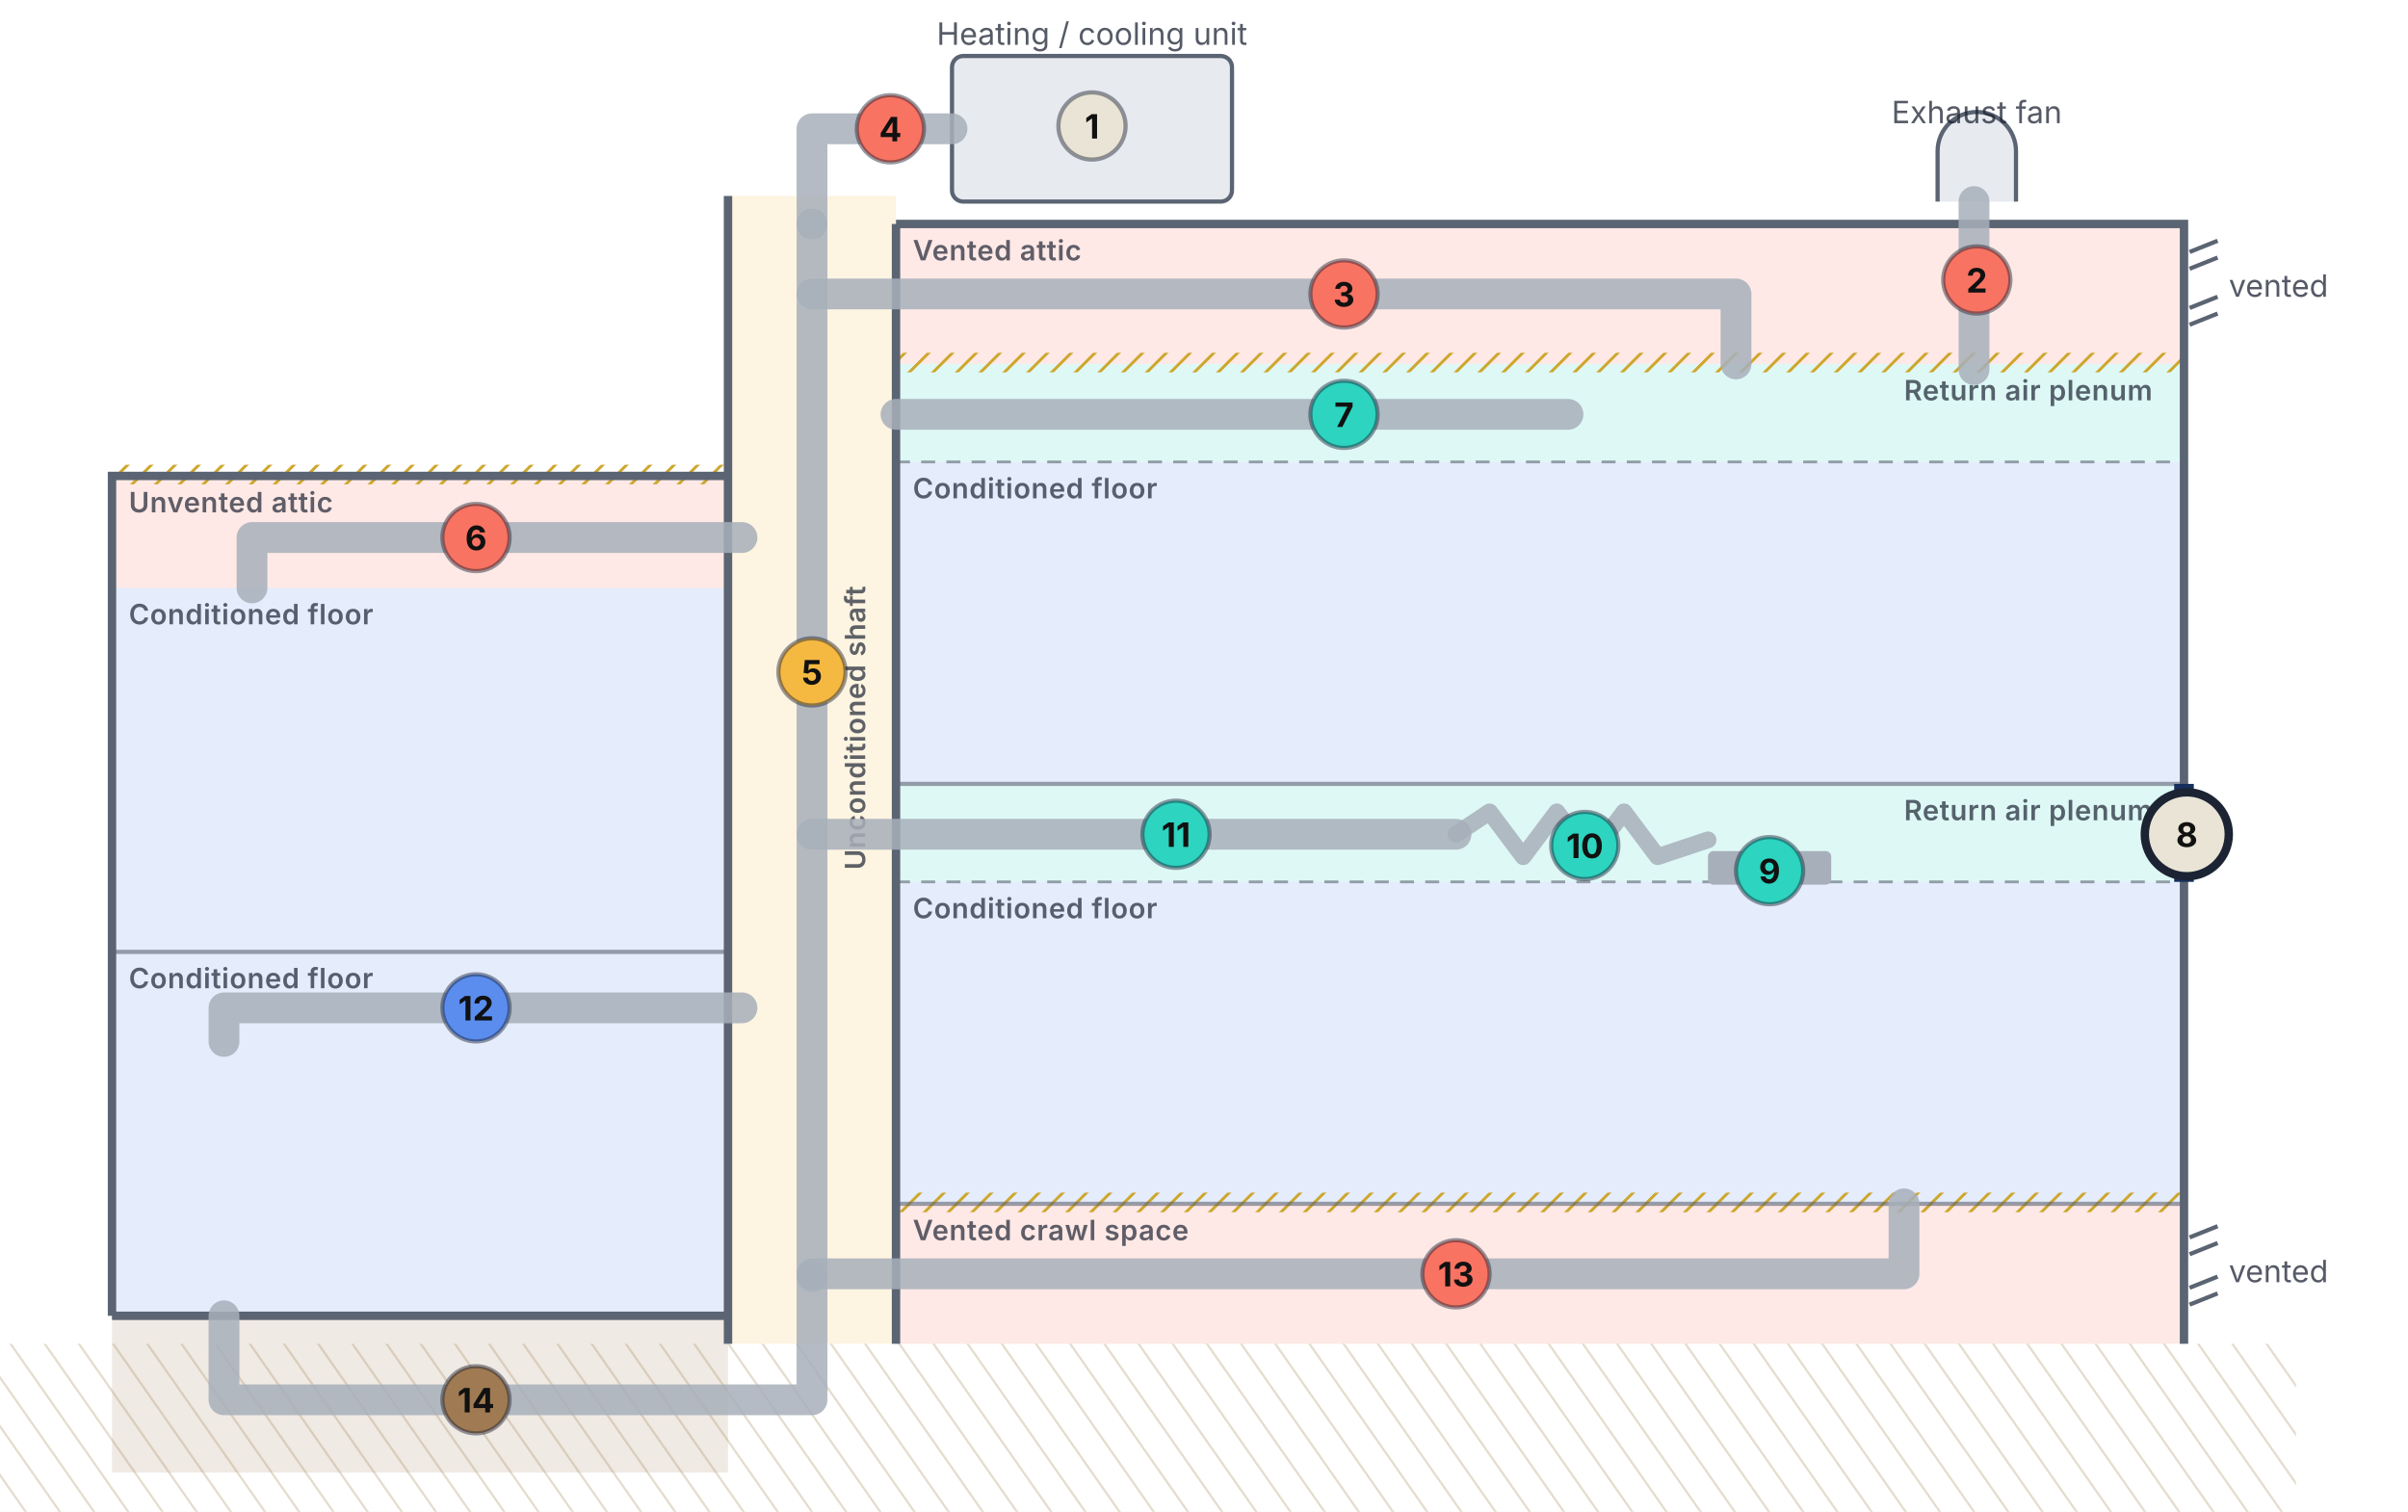
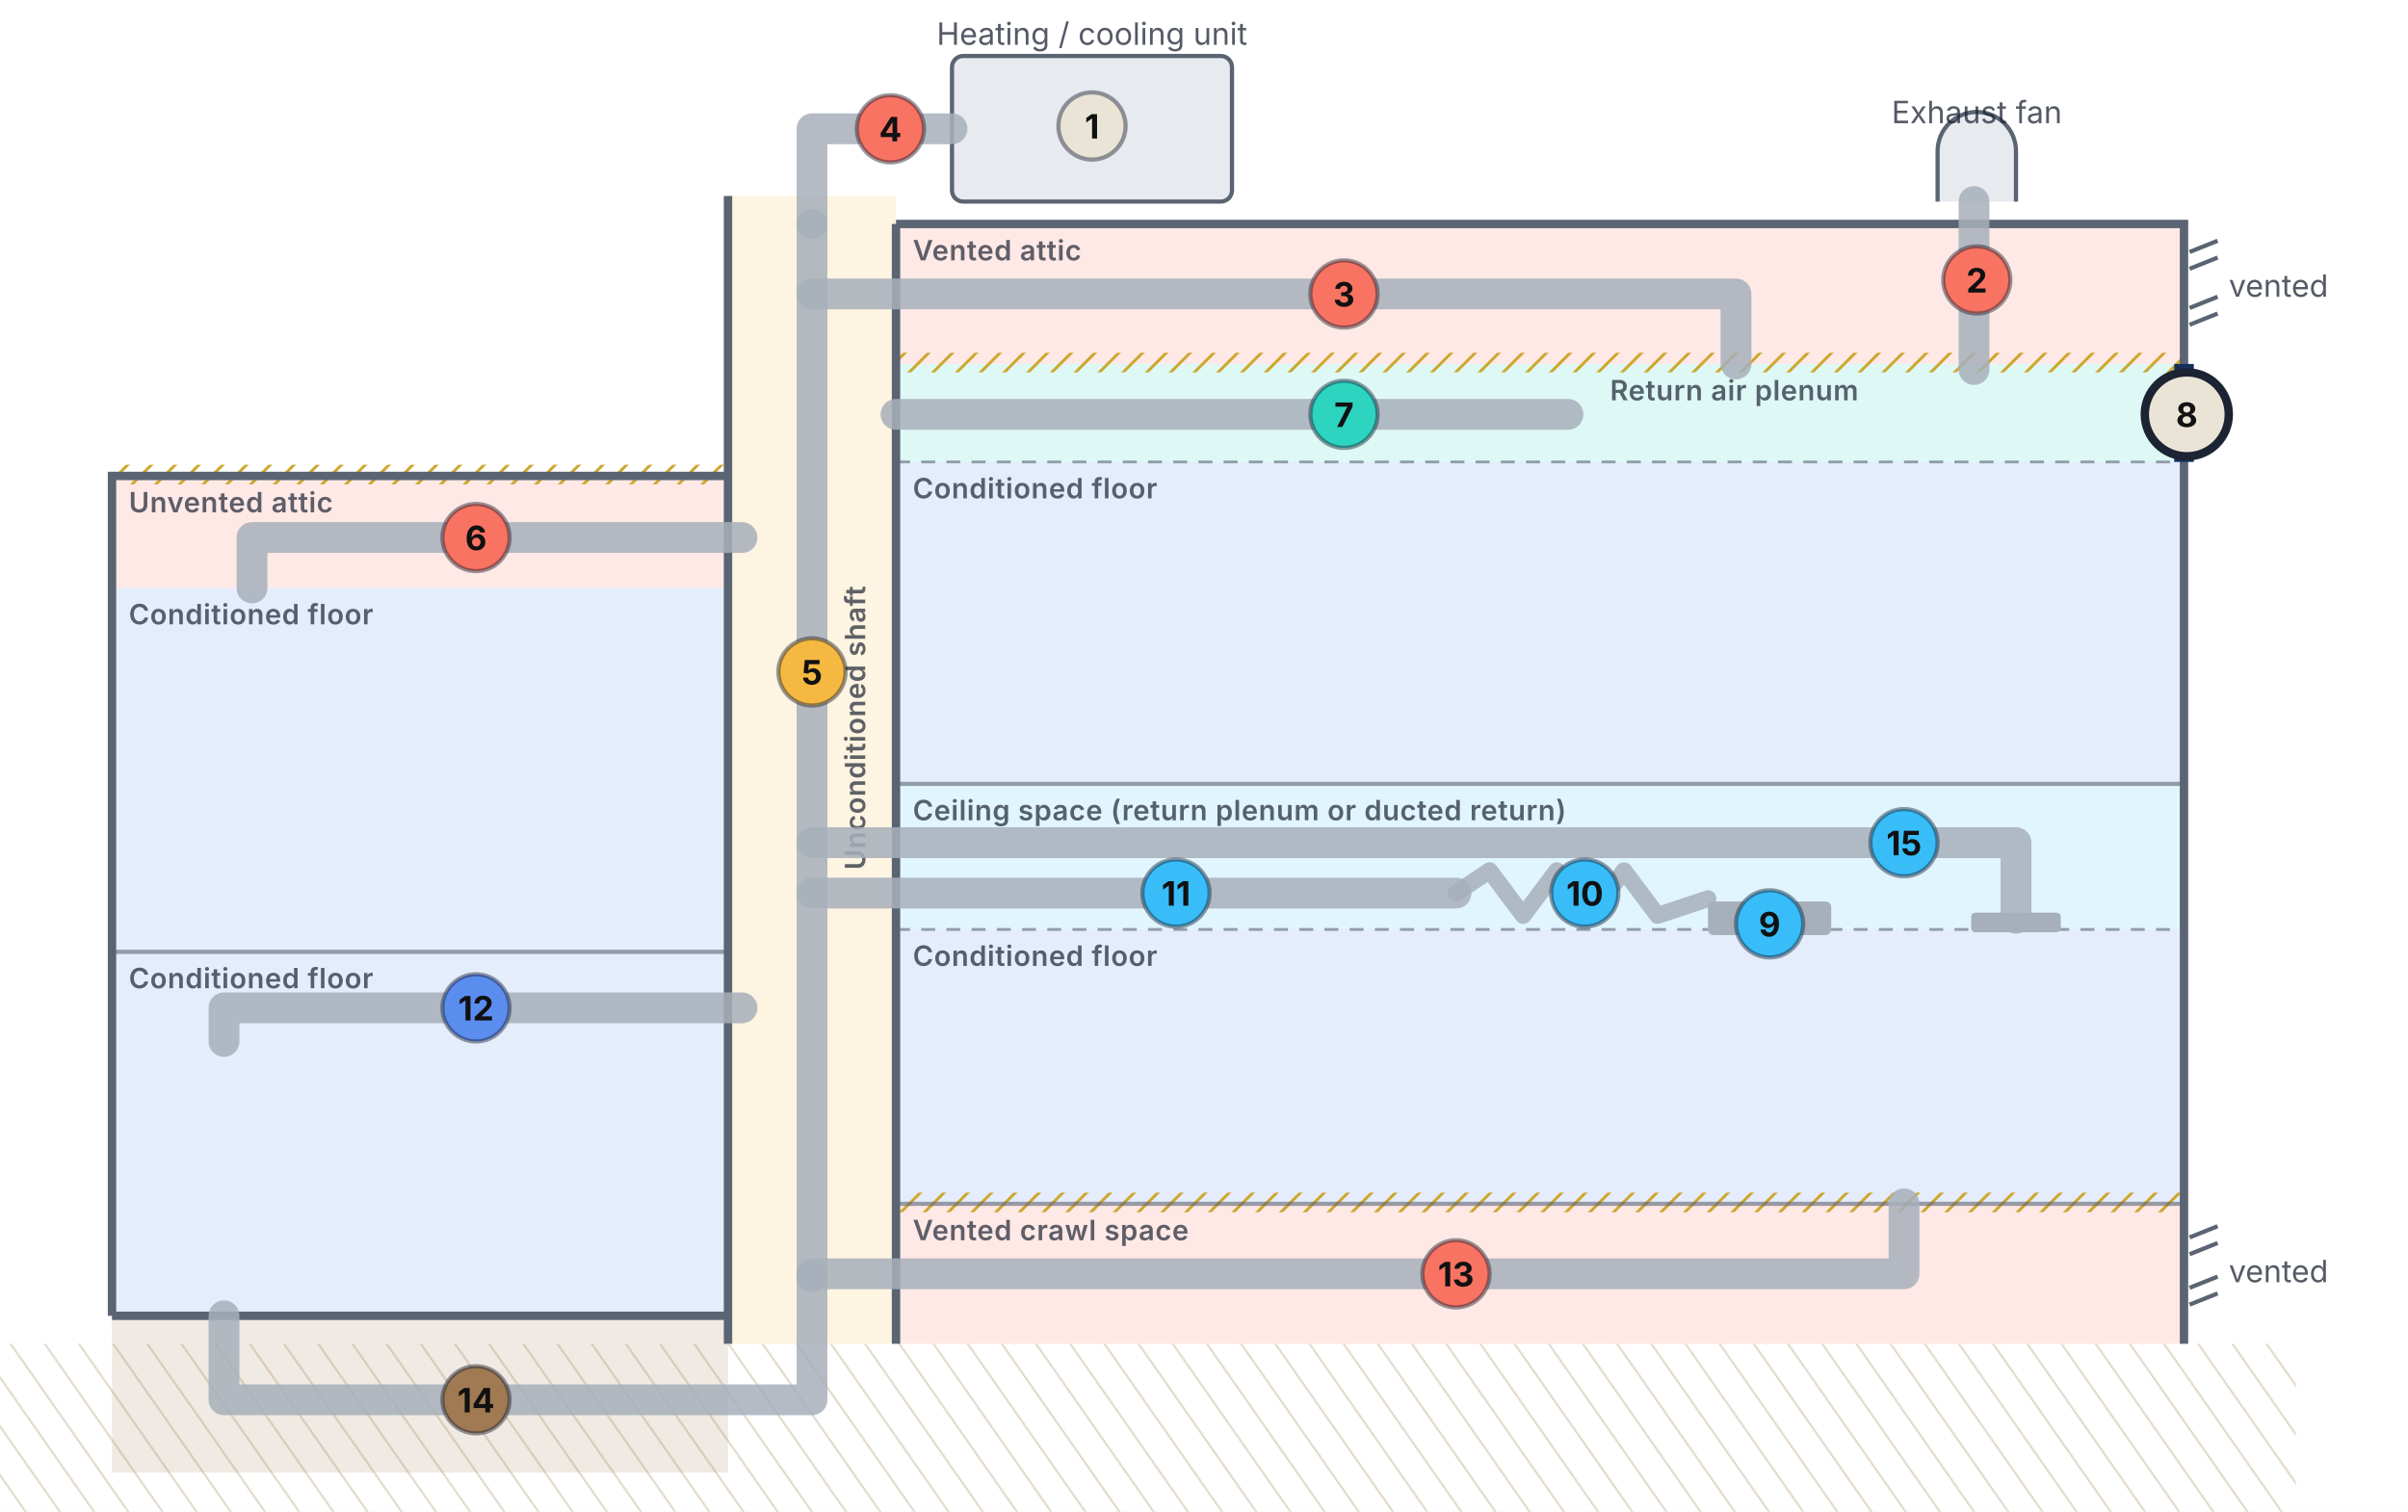
- <svg xmlns="http://www.w3.org/2000/svg" viewBox="80 40 860 540" role="img" aria-label="Building section with 14 numbered duct locations" width="860" height="540">
+ <svg xmlns="http://www.w3.org/2000/svg" viewBox="80 40 860 540" role="img" aria-label="Building section with 15 numbered duct locations" width="860" height="540">
  <style>
.g-space { font: 600 10px system-ui, -apple-system, sans-serif; fill: rgba(28,35,51,0.7); letter-spacing: 0.02em; }
.g-note { font: 11px system-ui, -apple-system, sans-serif; fill: rgba(28,35,51,0.75); }
.g-spot circle { stroke: rgba(28,35,51,0.45); stroke-width: 1.5; }
.g-spot text { font: 750 12px system-ui, -apple-system, sans-serif; fill: #111; }
.g-spot.on circle { r: 15; stroke: #1c2333; stroke-width: 3; }
</style>
  <rect x="80" y="40" width="860" height="540" fill="#ffffff" />
  <defs>
    <pattern id="g-hatch" width="6" height="6" patternUnits="userSpaceOnUse" patternTransform="rotate(45)">
      <line x1="0" y1="0" x2="0" y2="6" stroke="#c9a227" stroke-width="2" />
    </pattern>
    <pattern id="g-earth" width="10" height="10" patternUnits="userSpaceOnUse" patternTransform="rotate(-35)">
      <line x1="0" y1="0" x2="0" y2="10" stroke="#c4b49b" stroke-width="1.5" />
    </pattern>
  </defs>
  <rect x="80" y="520" width="820" height="60" fill="url(#g-earth)" opacity="0.55" />
  <rect x="120" y="510" width="220" height="56" fill="#a07a52" opacity="0.16" />
  <g>
    <rect x="400" y="120" width="460" height="50" fill="#f97362" opacity="0.16" />
    <text x="406" y="133" class="g-space">Vented attic</text>
  </g>
  <g>
    <rect x="400" y="170" width="460" height="35" fill="#2dd4bf" opacity="0.16" />
-     <text x="760" y="183" class="g-space">Return air plenum</text>
+     <text x="655" y="183" class="g-space">Return air plenum</text>
  </g>
  <g>
    <rect x="400" y="205" width="460" height="115" fill="#5b8def" opacity="0.16" />
    <text x="406" y="218" class="g-space">Conditioned floor</text>
  </g>
  <g>
-     <rect x="400" y="320" width="460" height="35" fill="#2dd4bf" opacity="0.16" />
-     <text x="760" y="333" class="g-space">Return air plenum</text>
+     <rect x="400" y="320" width="460" height="52" fill="#38bdf8" opacity="0.16" />
+     <text x="406" y="333" class="g-space">Ceiling space (return plenum or ducted return)</text>
  </g>
  <g>
-     <rect x="400" y="355" width="460" height="115" fill="#5b8def" opacity="0.16" />
-     <text x="406" y="368" class="g-space">Conditioned floor</text>
+     <rect x="400" y="372" width="460" height="98" fill="#5b8def" opacity="0.16" />
+     <text x="406" y="385" class="g-space">Conditioned floor</text>
  </g>
  <g>
    <rect x="400" y="470" width="460" height="50" fill="#f97362" opacity="0.16" />
    <text x="406" y="483" class="g-space">Vented crawl space</text>
  </g>
  <g>
    <rect x="340" y="110" width="60" height="410" fill="#f5b942" opacity="0.16" />
    <text x="389" y="300" class="g-space" transform="rotate(-90 389 300)" text-anchor="middle">Unconditioned shaft</text>
  </g>
  <g>
    <rect x="120" y="210" width="220" height="40" fill="#f97362" opacity="0.16" />
    <text x="126" y="223" class="g-space">Unvented attic</text>
  </g>
  <g>
    <rect x="120" y="250" width="220" height="130" fill="#5b8def" opacity="0.16" />
    <text x="126" y="263" class="g-space">Conditioned floor</text>
  </g>
  <g>
    <rect x="120" y="380" width="220" height="130" fill="#5b8def" opacity="0.16" />
    <text x="126" y="393" class="g-space">Conditioned floor</text>
  </g>
  <rect x="400" y="166" width="460" height="7" fill="url(#g-hatch)" />
  <rect x="120" y="206" width="220" height="7" fill="url(#g-hatch)" />
  <rect x="400" y="466" width="460" height="7" fill="url(#g-hatch)" />
  <path d="M120 510 V210 H340 M400 120 H860 V520 M120 510 H340 M340 110 V520 M400 120 V520" stroke="#5b6472" stroke-width="3" fill="none" />
  <path d="M400 320 H860 M400 470 H860 M120 380 H340" stroke="#5b6472" stroke-width="1.5" fill="none" opacity="0.6" />
-   <path d="M400 205 H860 M400 355 H860" stroke="#5b6472" stroke-width="1" stroke-dasharray="5 4" fill="none" opacity="0.6" />
+   <path d="M400 205 H860 M400 372 H860" stroke="#5b6472" stroke-width="1" stroke-dasharray="5 4" fill="none" opacity="0.6" />
  <path d="M862 130 l10 -4 M862 136 l10 -4" stroke="#5b6472" stroke-width="1.5" />
  <path d="M862 150 l10 -4 M862 156 l10 -4" stroke="#5b6472" stroke-width="1.5" />
  <path d="M862 482 l10 -4 M862 488 l10 -4" stroke="#5b6472" stroke-width="1.5" />
  <path d="M862 500 l10 -4 M862 506 l10 -4" stroke="#5b6472" stroke-width="1.5" />
  <text x="876" y="146" class="g-note">vented</text>
  <text x="876" y="498" class="g-note">vented</text>
  <rect x="420" y="60" width="100" height="52" rx="4" fill="#e7eaef" stroke="#5b6472" stroke-width="1.5" />
  <text x="470" y="56" class="g-note" text-anchor="middle">Heating / cooling unit</text>
  <path d="M772 112 v-18 a14 14 0 0 1 28 0 v18" fill="#e7eaef" stroke="#5b6472" stroke-width="1.5" />
  <text x="786" y="84" class="g-note" text-anchor="middle">Exhaust fan</text>
  <path d="M420 86 H370 V120" fill="none" stroke="#a7afba" stroke-width="11" stroke-linecap="round" stroke-linejoin="round" opacity="0.85" />
  <path d="M370 120 V496" fill="none" stroke="#a7afba" stroke-width="11" stroke-linecap="round" stroke-linejoin="round" opacity="0.85" />
  <path d="M370 145 H700 V170" fill="none" stroke="#a7afba" stroke-width="11" stroke-linecap="round" stroke-linejoin="round" opacity="0.85" />
  <path d="M785 172 V112" fill="none" stroke="#a7afba" stroke-width="11" stroke-linecap="round" stroke-linejoin="round" opacity="0.85" />
  <path d="M345 232 H170 V250" fill="none" stroke="#a7afba" stroke-width="11" stroke-linecap="round" stroke-linejoin="round" opacity="0.85" />
  <path d="M400 188 H640" fill="none" stroke="#a7afba" stroke-width="11" stroke-linecap="round" stroke-linejoin="round" opacity="0.85" />
-   <path d="M370 338 H600" fill="none" stroke="#a7afba" stroke-width="11" stroke-linecap="round" stroke-linejoin="round" opacity="0.85" />
-   <path d="M600 338 L612 330 L624 346 L636 330 L648 346 L660 330 L672 346 L690 340" fill="none" stroke="#a7afba" stroke-width="6" stroke-linecap="round" stroke-linejoin="round" opacity="0.85" />
+   <path d="M370 341 H800 V368" fill="none" stroke="#a7afba" stroke-width="11" stroke-linecap="round" stroke-linejoin="round" opacity="0.85" />
+   <path d="M370 359 H600" fill="none" stroke="#a7afba" stroke-width="11" stroke-linecap="round" stroke-linejoin="round" opacity="0.85" />
+   <path d="M600 359 L612 351 L624 367 L636 351 L648 367 L660 351 L672 367 L690 361" fill="none" stroke="#a7afba" stroke-width="6" stroke-linecap="round" stroke-linejoin="round" opacity="0.85" />
  <path d="M345 400 H160 V412" fill="none" stroke="#a7afba" stroke-width="11" stroke-linecap="round" stroke-linejoin="round" opacity="0.85" />
  <path d="M370 495 H760 V470" fill="none" stroke="#a7afba" stroke-width="11" stroke-linecap="round" stroke-linejoin="round" opacity="0.85" />
  <path d="M370 496 V540 H160 V510" fill="none" stroke="#a7afba" stroke-width="11" stroke-linecap="round" stroke-linejoin="round" opacity="0.85" />
-   <rect x="690" y="344" width="44" height="12" rx="2" fill="#a7afba" />
-   <path d="M860 320 V355" stroke="#16305e" stroke-width="7" />
+   <rect x="690" y="362" width="44" height="12" rx="2" fill="#a7afba" />
+   <rect x="784" y="366" width="32" height="7" rx="1.5" fill="#a7afba" />
+   <path d="M860 170 V205" stroke="#16305e" stroke-width="7" />
  <g class="g-spot " transform="translate(470 85)">
    <circle r="12" fill="#e9e4d6" />
    <text text-anchor="middle" dy="4.5">1</text>
  </g>
  <g class="g-spot " transform="translate(786 140)">
    <circle r="12" fill="#f97362" />
    <text text-anchor="middle" dy="4.5">2</text>
  </g>
  <g class="g-spot " transform="translate(560 145)">
    <circle r="12" fill="#f97362" />
    <text text-anchor="middle" dy="4.5">3</text>
  </g>
  <g class="g-spot " transform="translate(398 86)">
    <circle r="12" fill="#f97362" />
    <text text-anchor="middle" dy="4.5">4</text>
  </g>
  <g class="g-spot " transform="translate(370 280)">
    <circle r="12" fill="#f5b942" />
    <text text-anchor="middle" dy="4.5">5</text>
  </g>
  <g class="g-spot " transform="translate(250 232)">
    <circle r="12" fill="#f97362" />
    <text text-anchor="middle" dy="4.5">6</text>
  </g>
  <g class="g-spot " transform="translate(560 188)">
    <circle r="12" fill="#2dd4bf" />
    <text text-anchor="middle" dy="4.5">7</text>
  </g>
-   <g class="g-spot on" transform="translate(861 338)">
+   <g class="g-spot on" transform="translate(861 188)">
    <circle r="15" fill="#e9e4d6" />
    <text text-anchor="middle" dy="4.5">8</text>
  </g>
-   <g class="g-spot " transform="translate(712 351)">
-     <circle r="12" fill="#2dd4bf" />
+   <g class="g-spot " transform="translate(712 370)">
+     <circle r="12" fill="#38bdf8" />
    <text text-anchor="middle" dy="4.5">9</text>
  </g>
-   <g class="g-spot " transform="translate(646 342)">
-     <circle r="12" fill="#2dd4bf" />
+   <g class="g-spot " transform="translate(646 359)">
+     <circle r="12" fill="#38bdf8" />
    <text text-anchor="middle" dy="4.5">10</text>
  </g>
-   <g class="g-spot " transform="translate(500 338)">
-     <circle r="12" fill="#2dd4bf" />
+   <g class="g-spot " transform="translate(500 359)">
+     <circle r="12" fill="#38bdf8" />
    <text text-anchor="middle" dy="4.5">11</text>
  </g>
  <g class="g-spot " transform="translate(250 400)">
    <circle r="12" fill="#5b8def" />
    <text text-anchor="middle" dy="4.5">12</text>
  </g>
  <g class="g-spot " transform="translate(600 495)">
    <circle r="12" fill="#f97362" />
    <text text-anchor="middle" dy="4.5">13</text>
  </g>
  <g class="g-spot " transform="translate(250 540)">
    <circle r="12" fill="#a07a52" />
    <text text-anchor="middle" dy="4.5">14</text>
  </g>
+   <g class="g-spot " transform="translate(760 341)">
+     <circle r="12" fill="#38bdf8" />
+     <text text-anchor="middle" dy="4.5">15</text>
+   </g>
</svg>
